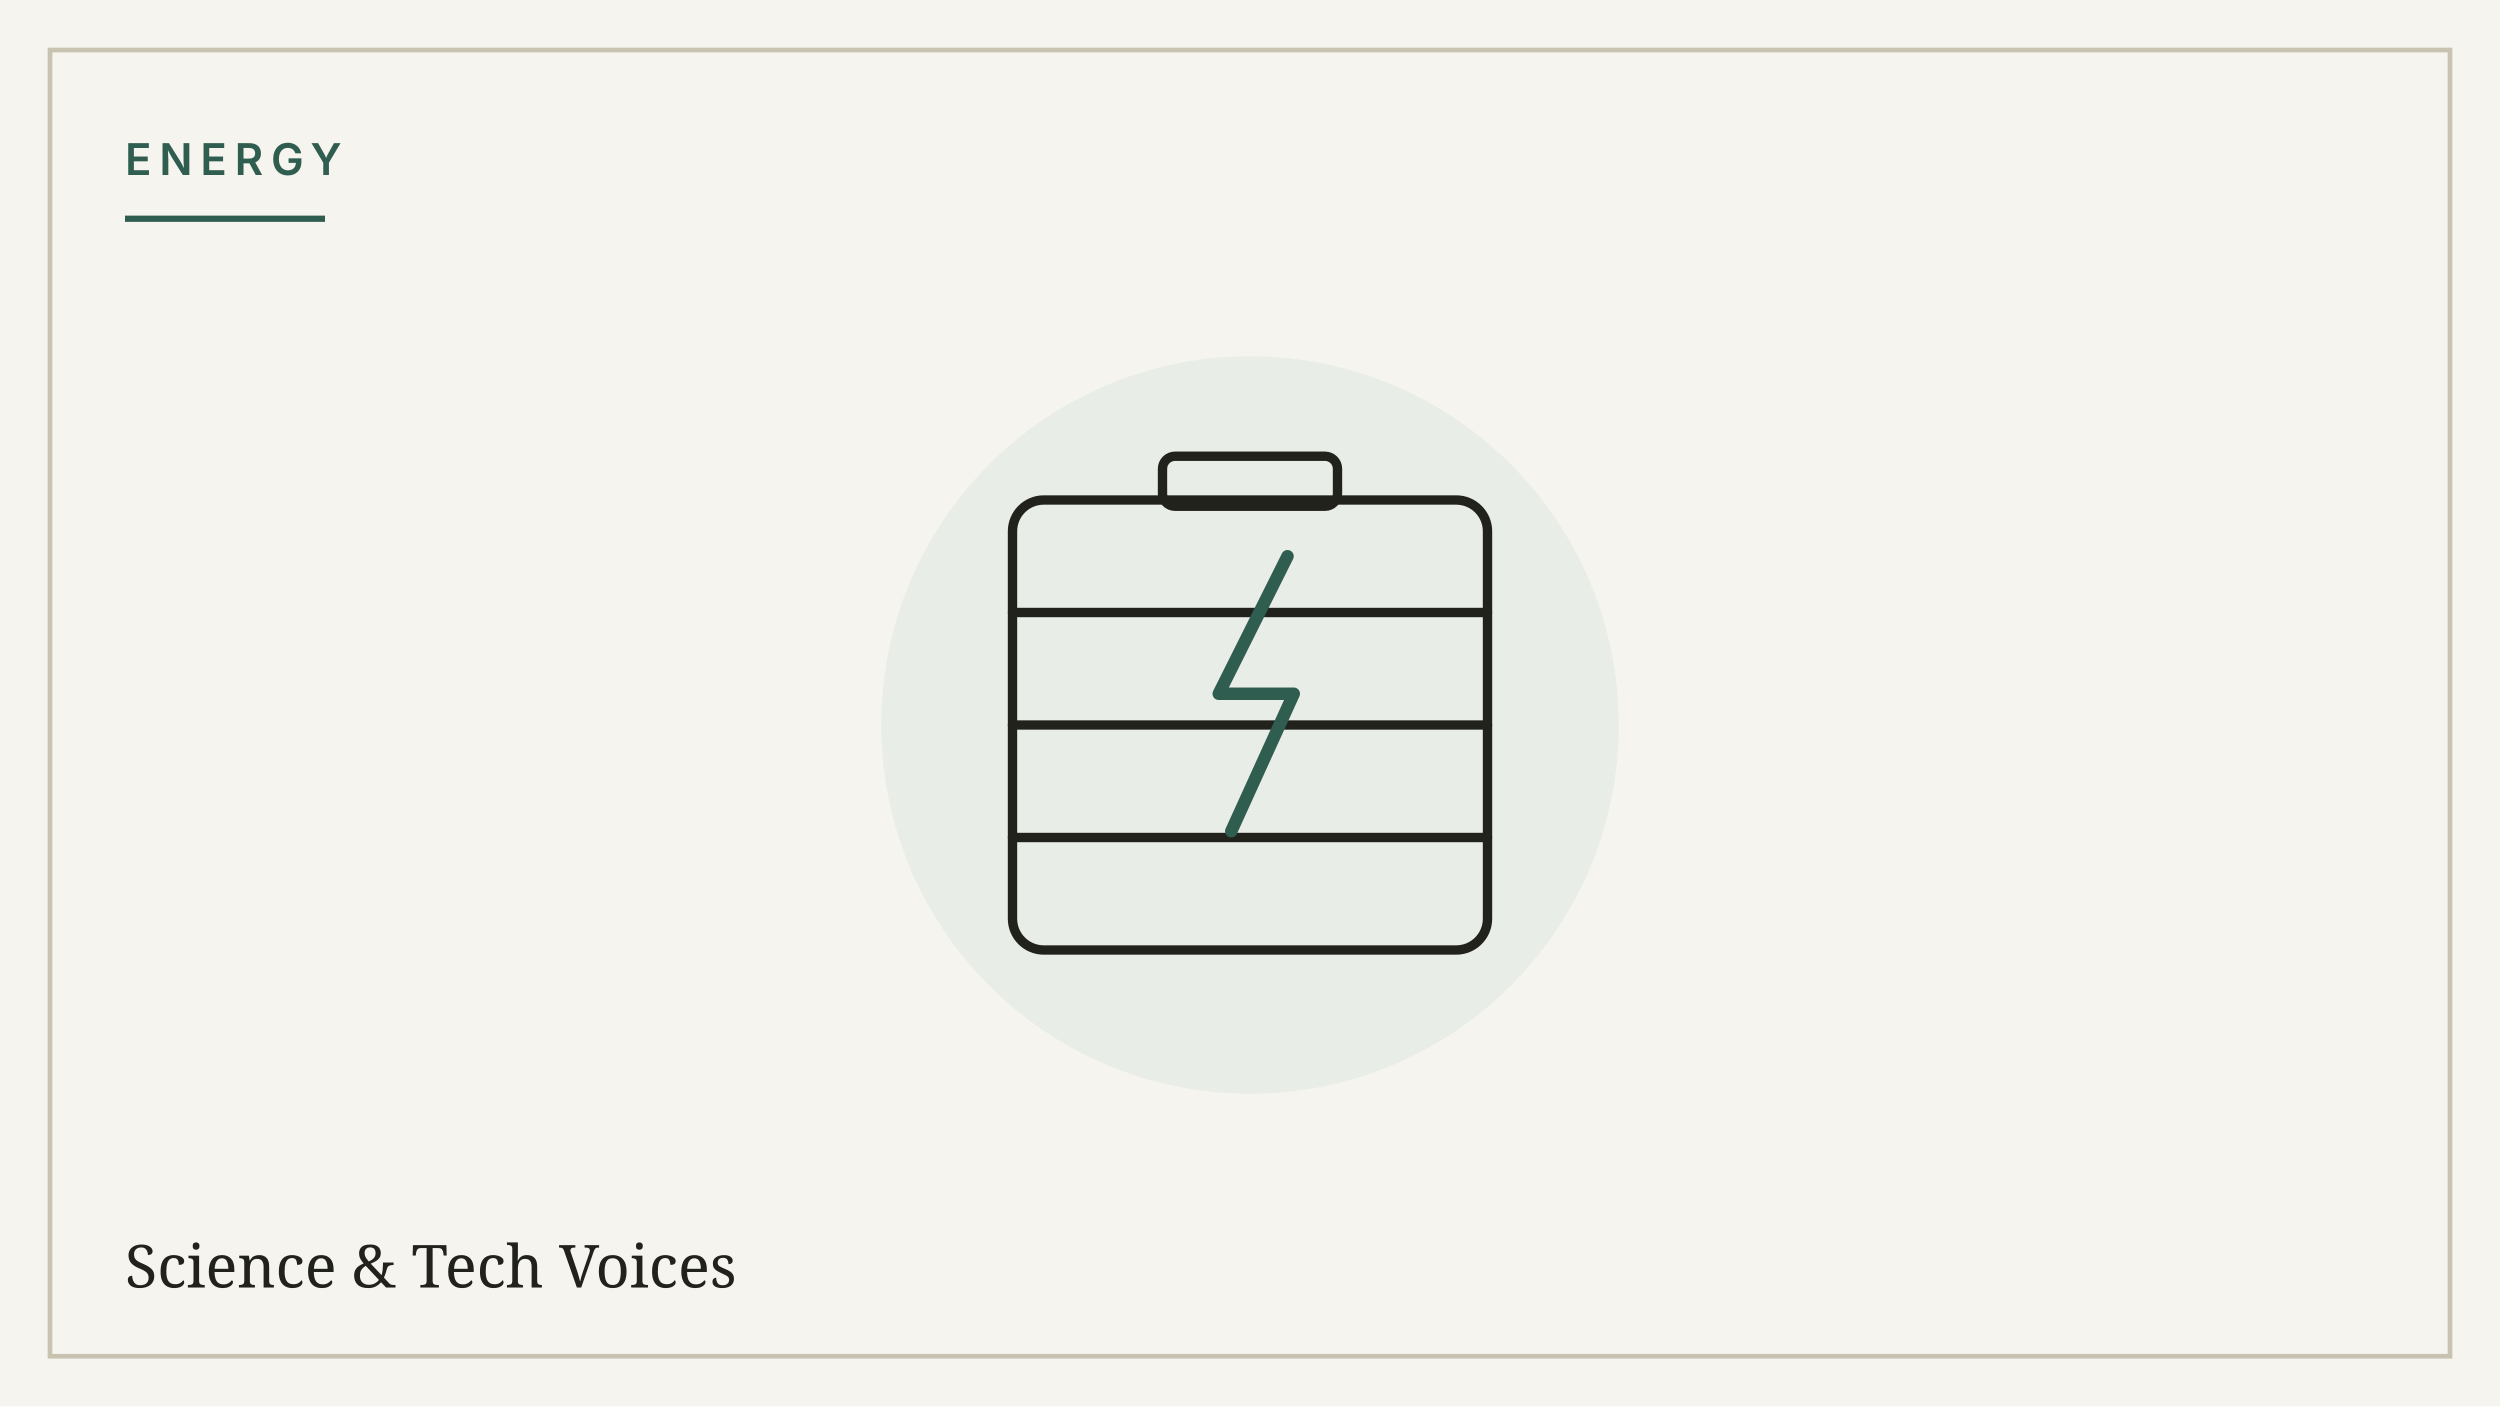
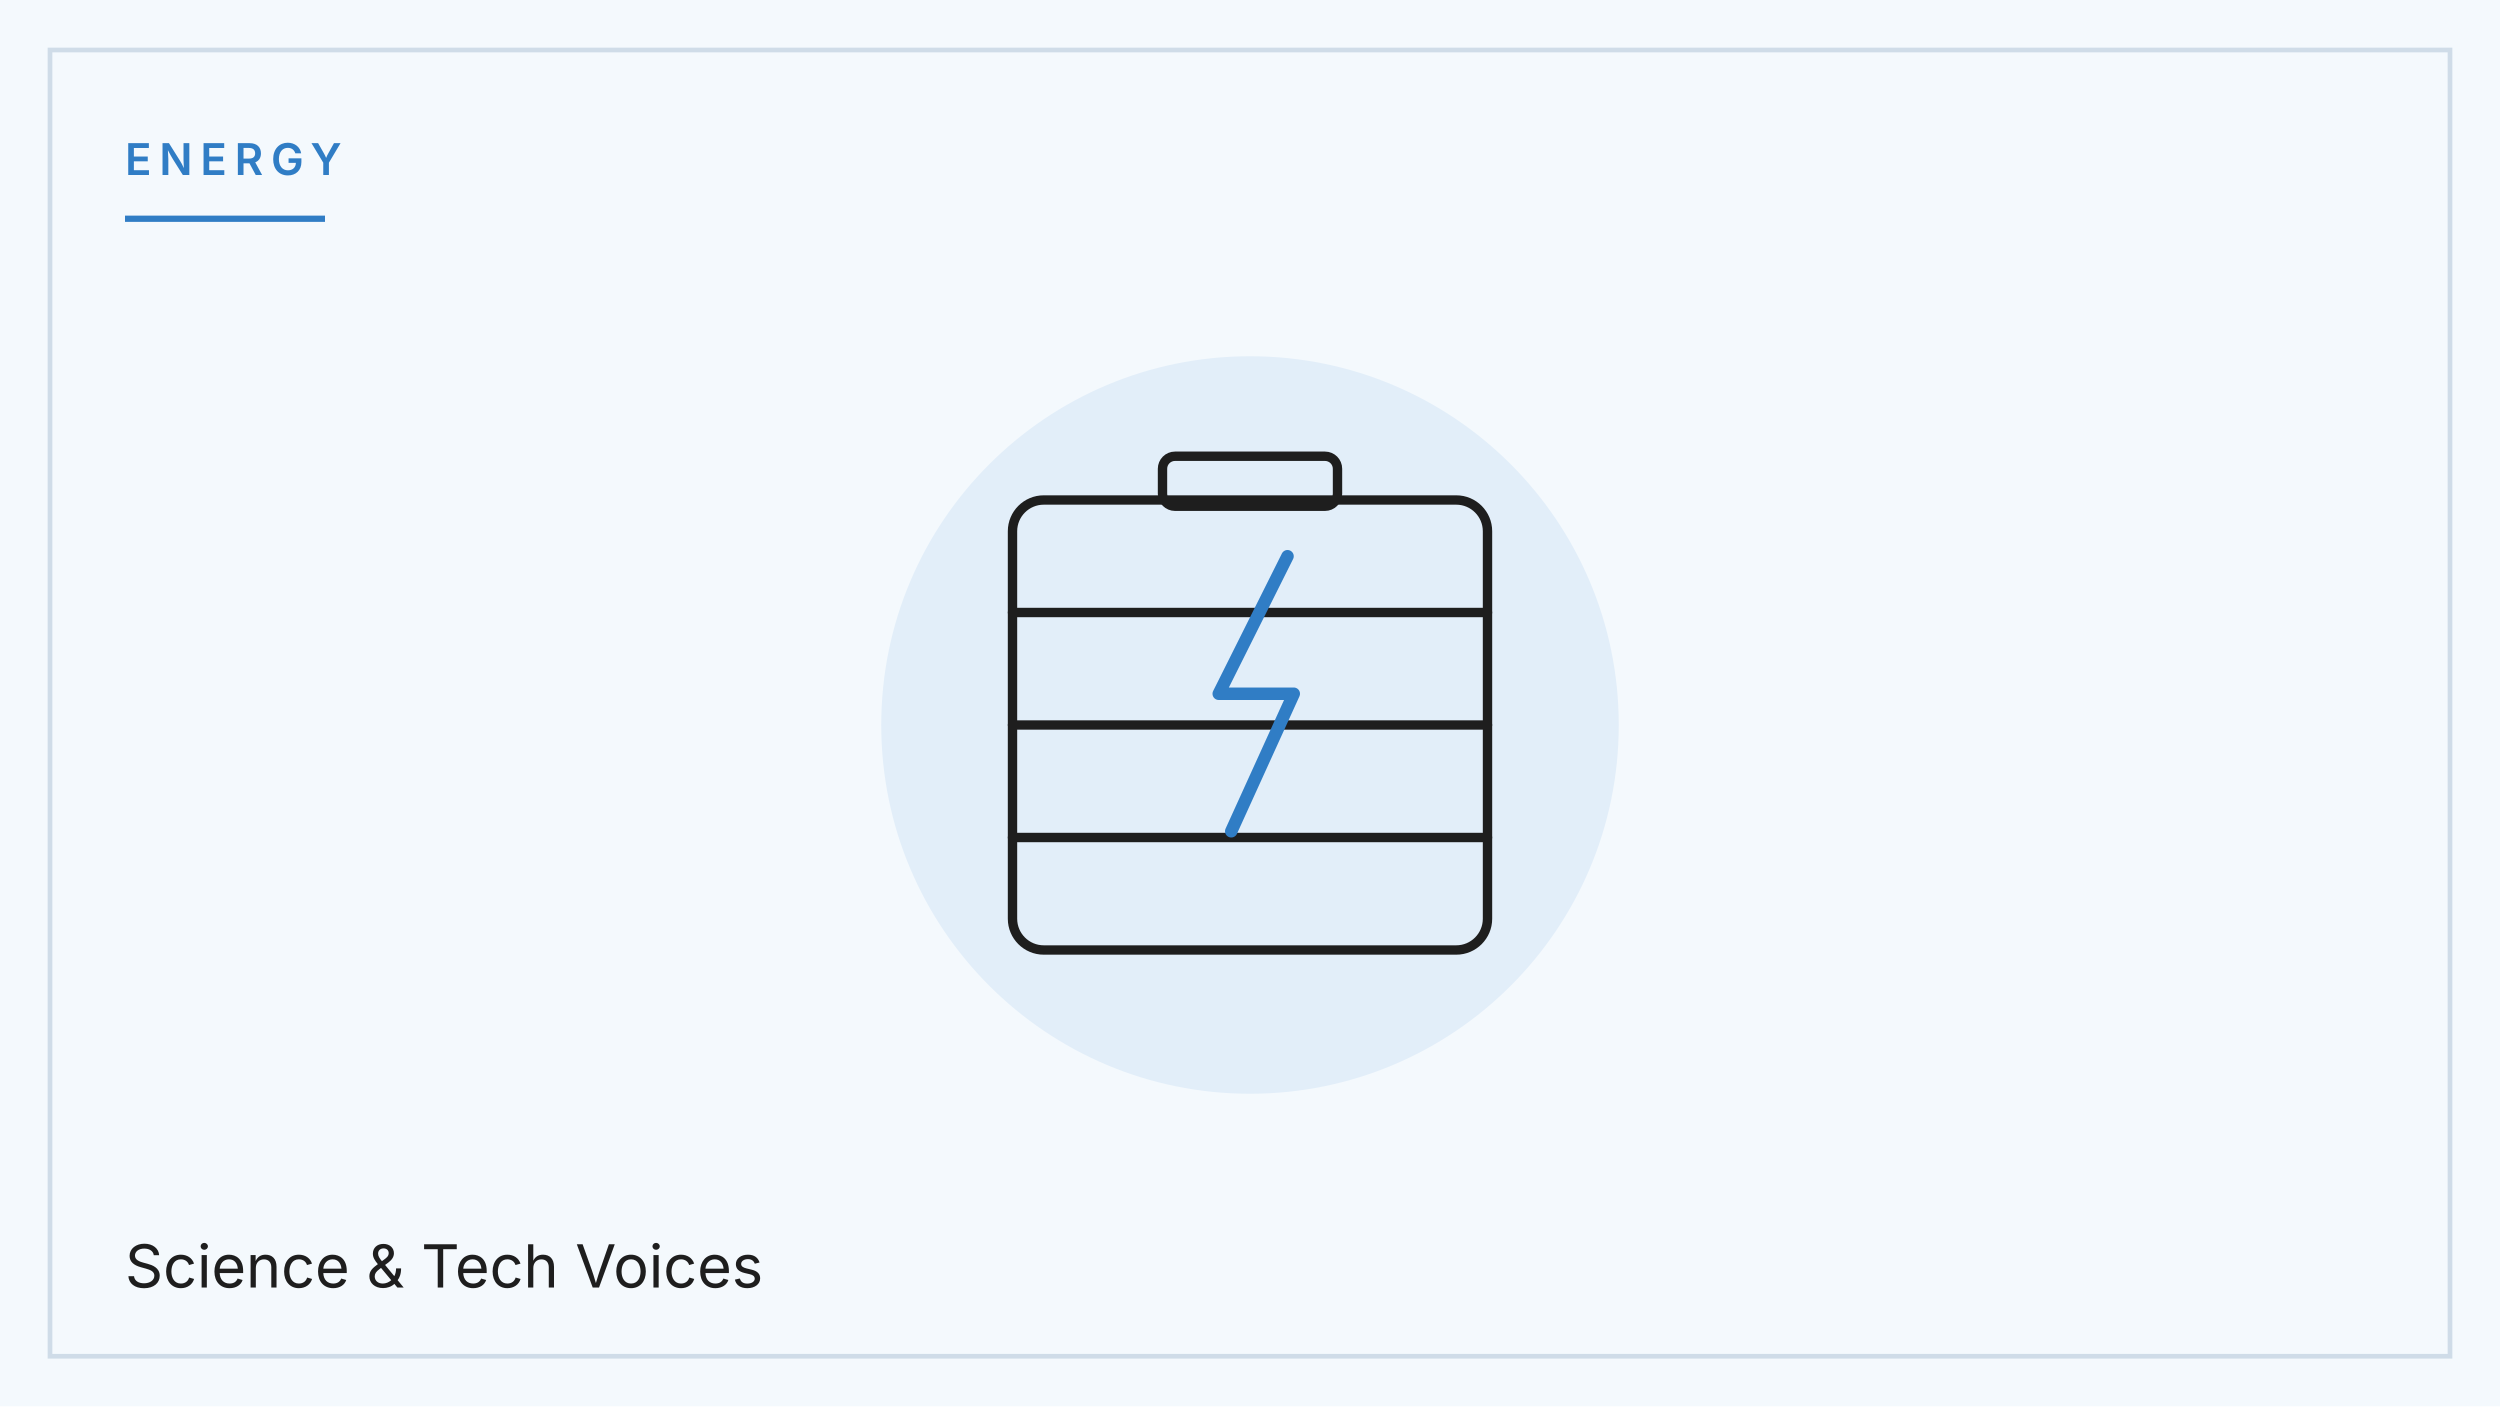
<svg xmlns="http://www.w3.org/2000/svg" viewBox="0 0 800 450" role="img" aria-label="Solid-State Batteries: The Quiet Revolution in Energy Storage">
-   <rect width="800" height="450" fill="#f6f4ee" />
-   <rect x="16" y="16" width="768" height="418" fill="none" stroke="#c8c2b1" stroke-width="1.5" />
-   <text x="40" y="56" font-family="Inter, Segoe UI, sans-serif" font-size="14" letter-spacing="2.5" font-weight="600" fill="#2f5d4f">ENERGY</text>
-   <line x1="40" y1="70" x2="104" y2="70" stroke="#2f5d4f" stroke-width="2" />
-   <text x="40" y="412" font-family="Spectral, Georgia, serif" font-size="19" fill="#22221d">Science &amp; Tech Voices</text>
-   <circle cx="400" cy="232" r="118" fill="#e9ede7" />
-   <g stroke="#22221d" stroke-width="3" stroke-linecap="round" stroke-linejoin="round" fill="none">
+   <rect width="800" height="450" fill="#f4f9fd" />
+   <rect x="16" y="16" width="768" height="418" fill="none" stroke="#cfdce8" stroke-width="1.5" />
+   <text x="40" y="56" font-family="Inter, Segoe UI, sans-serif" font-size="14" letter-spacing="2.5" font-weight="600" fill="#307dc5">ENERGY</text>
+   <line x1="40" y1="70" x2="104" y2="70" stroke="#307dc5" stroke-width="2" />
+   <text x="40" y="412" font-family="Inter, Segoe UI, sans-serif" font-size="19" fill="#1e1e1e">Science &amp; Tech Voices</text>
+   <circle cx="400" cy="232" r="118" fill="#e2eef9" />
+   <g stroke="#1e1e1e" stroke-width="3" stroke-linecap="round" stroke-linejoin="round" fill="none">
    <rect x="324" y="160" width="152" height="144" rx="10" />
    <rect x="372" y="146" width="56" height="16" rx="4" />
    <line x1="324" y1="196" x2="476" y2="196" />
    <line x1="324" y1="232" x2="476" y2="232" />
    <line x1="324" y1="268" x2="476" y2="268" />
  </g>
-   <path stroke="#2f5d4f" stroke-width="4" stroke-linecap="round" stroke-linejoin="round" fill="none" d="M412 178 l-22 44 24 0 -20 44" />
+   <path stroke="#307dc5" stroke-width="4" stroke-linecap="round" stroke-linejoin="round" fill="none" d="M412 178 l-22 44 24 0 -20 44" />
</svg>
